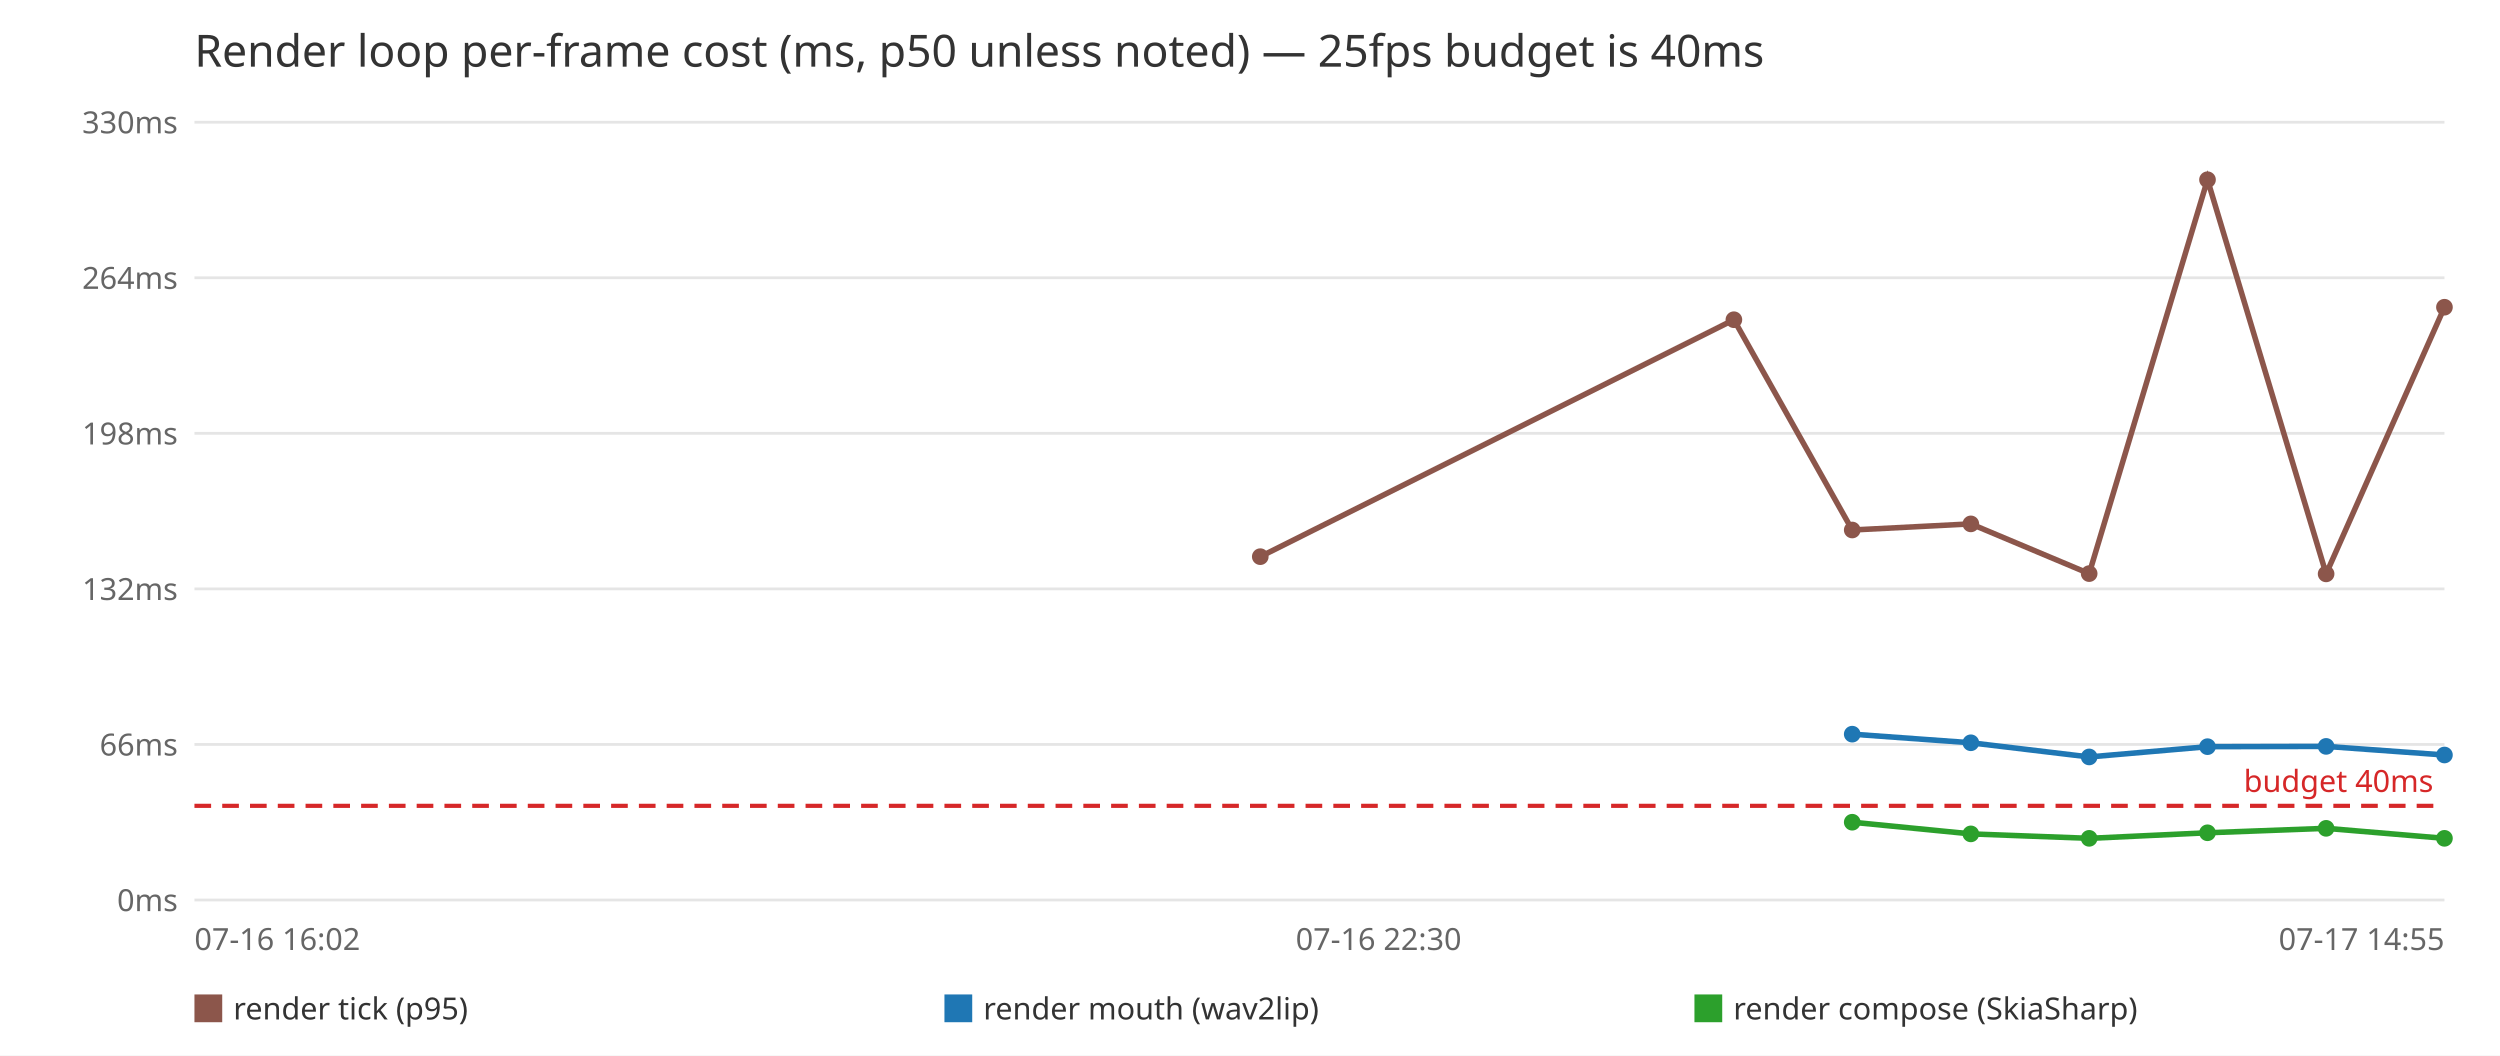
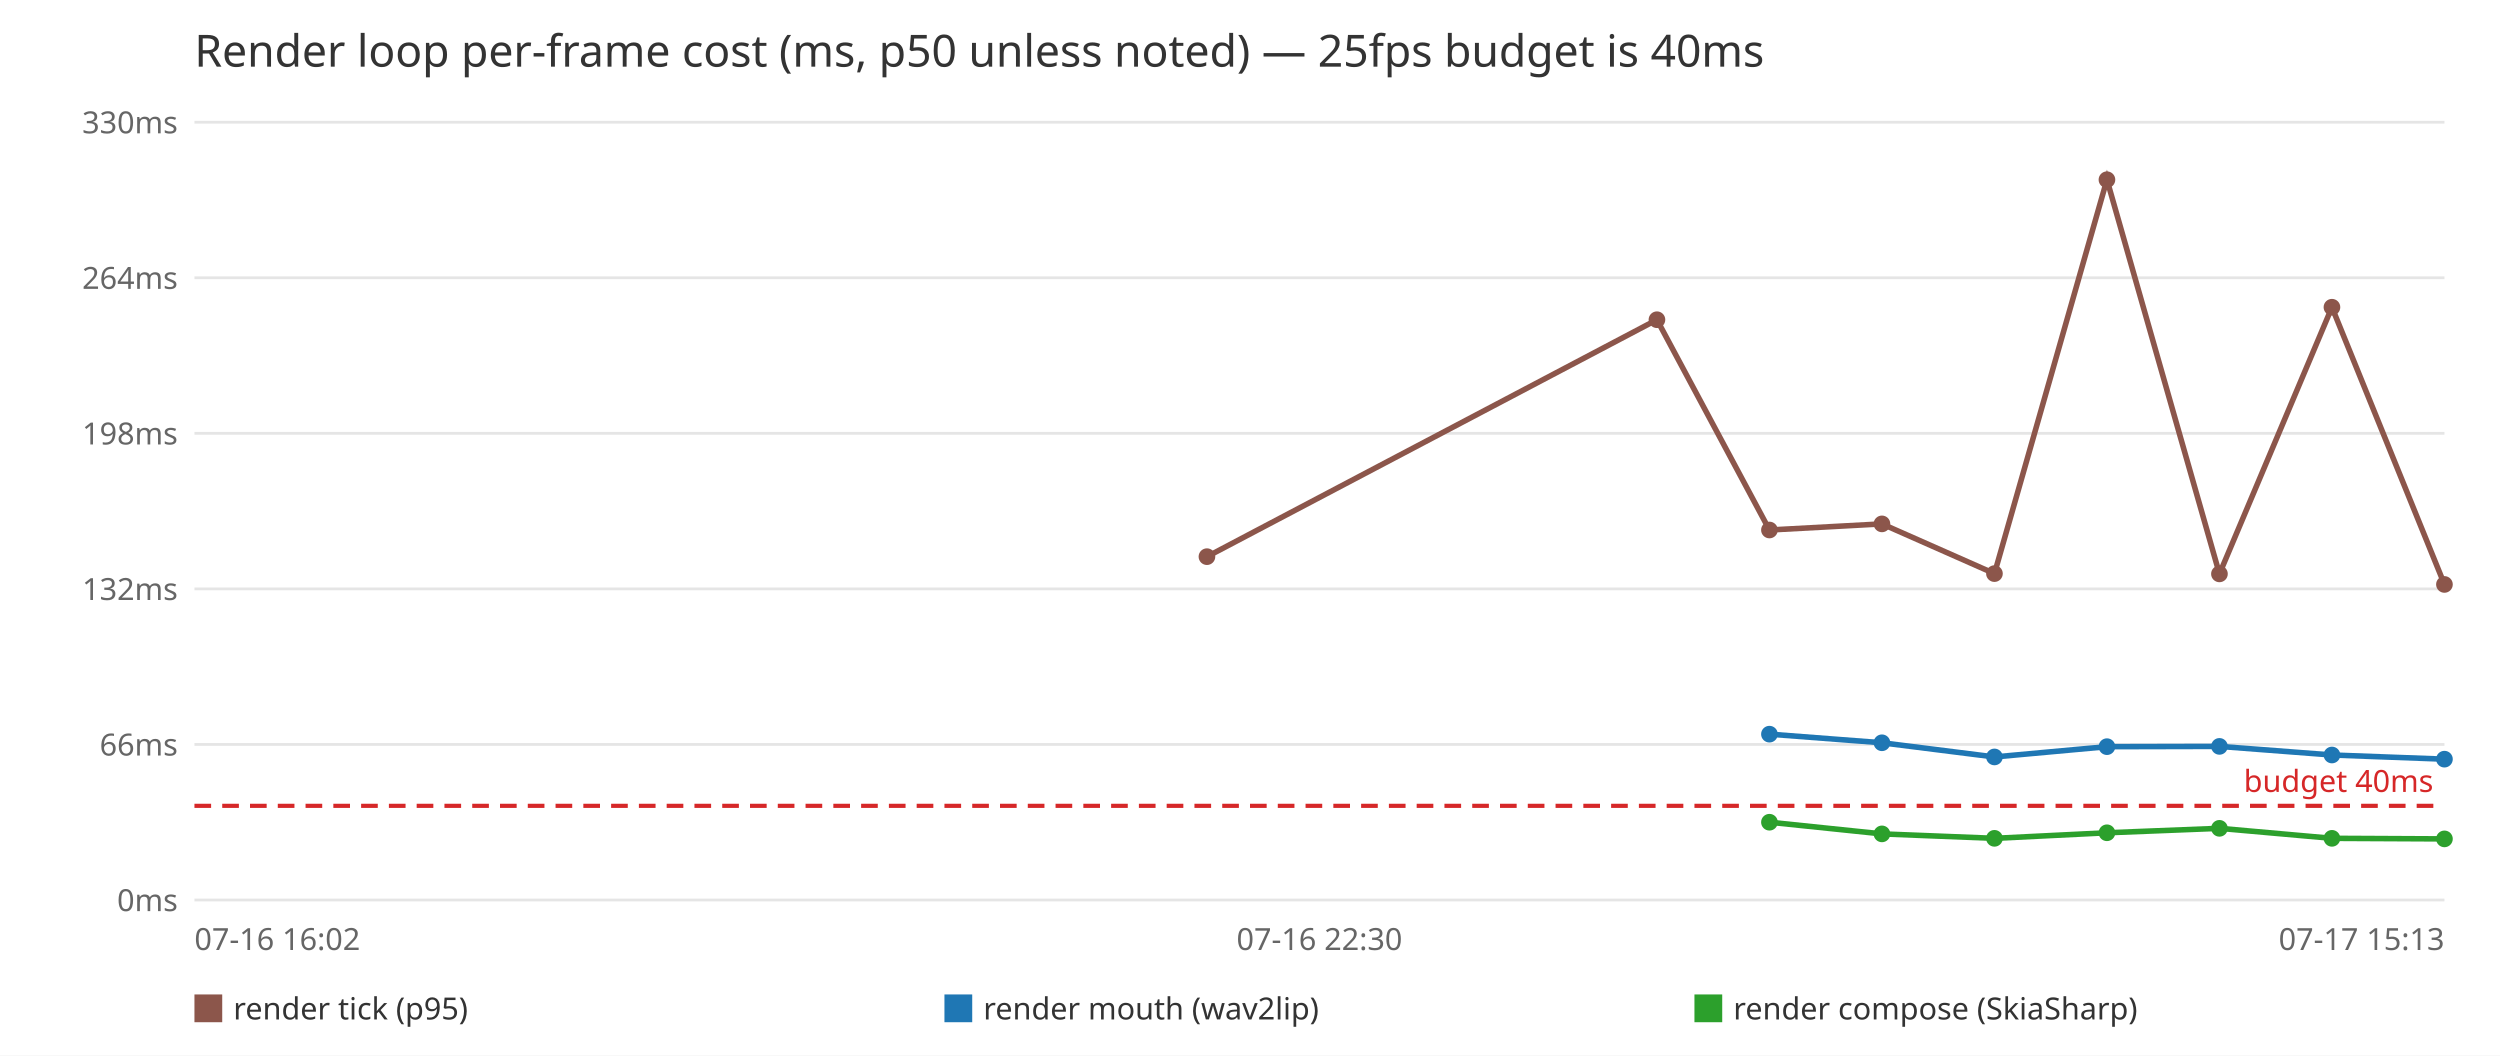
<svg xmlns="http://www.w3.org/2000/svg" width="900" height="380" viewBox="0 0 900 380" font-family="sans-serif">
  <rect width="900" height="380" fill="white" />
  <text x="70" y="24" font-size="16" fill="#333">Render loop per-frame cost (ms, p50 unless noted) — 25fps budget is 40ms</text>
  <line x1="70" y1="324.0" x2="880" y2="324.0" stroke="#e5e5e5" />
  <text x="64" y="328.0" font-size="11" fill="#666" text-anchor="end">0ms</text>
  <line x1="70" y1="268.0" x2="880" y2="268.0" stroke="#e5e5e5" />
  <text x="64" y="272.0" font-size="11" fill="#666" text-anchor="end">66ms</text>
  <line x1="70" y1="212.0" x2="880" y2="212.0" stroke="#e5e5e5" />
  <text x="64" y="216.0" font-size="11" fill="#666" text-anchor="end">132ms</text>
  <line x1="70" y1="156.0" x2="880" y2="156.0" stroke="#e5e5e5" />
  <text x="64" y="160.0" font-size="11" fill="#666" text-anchor="end">198ms</text>
  <line x1="70" y1="100.0" x2="880" y2="100.0" stroke="#e5e5e5" />
  <text x="64" y="104.0" font-size="11" fill="#666" text-anchor="end">264ms</text>
  <line x1="70" y1="44.0" x2="880" y2="44.0" stroke="#e5e5e5" />
  <text x="64" y="48.0" font-size="11" fill="#666" text-anchor="end">330ms</text>
  <line x1="70" y1="290.1" x2="880" y2="290.1" stroke="#d62728" stroke-width="1.5" stroke-dasharray="6,4" />
  <text x="876" y="285.1" font-size="11" fill="#d62728" text-anchor="end">budget 40ms</text>
  <text x="70.0" y="342" font-size="11" fill="#666" text-anchor="start">07-16 16:02</text>
-   <text x="496.3" y="342" font-size="11" fill="#666" text-anchor="middle">07-16 22:30</text>
-   <text x="880.0" y="342" font-size="11" fill="#666" text-anchor="end">07-17 14:55</text>
-   <polyline points="453.7,200.4 624.2,115.1 666.8,190.8 709.5,188.6 752.1,206.5 794.7,64.7 837.4,206.6 880.0,110.6" fill="none" stroke="#8c564b" stroke-width="2" />
-   <circle cx="453.7" cy="200.4" r="3" fill="#8c564b" />
-   <circle cx="624.2" cy="115.1" r="3" fill="#8c564b" />
-   <circle cx="666.8" cy="190.8" r="3" fill="#8c564b" />
-   <circle cx="709.5" cy="188.6" r="3" fill="#8c564b" />
-   <circle cx="752.1" cy="206.5" r="3" fill="#8c564b" />
-   <circle cx="794.7" cy="64.7" r="3" fill="#8c564b" />
-   <circle cx="837.4" cy="206.6" r="3" fill="#8c564b" />
-   <circle cx="880.0" cy="110.6" r="3" fill="#8c564b" />
+   <text x="475.0" y="342" font-size="11" fill="#666" text-anchor="middle">07-16 22:30</text>
+   <text x="880.0" y="342" font-size="11" fill="#666" text-anchor="end">07-17 15:13</text>
+   <polyline points="434.5,200.4 596.5,115.1 637.0,190.8 677.5,188.6 718.0,206.5 758.5,64.7 799.0,206.6 839.5,110.6 880.0,210.4" fill="none" stroke="#8c564b" stroke-width="2" />
+   <circle cx="434.5" cy="200.4" r="3" fill="#8c564b" />
+   <circle cx="596.5" cy="115.1" r="3" fill="#8c564b" />
+   <circle cx="637.0" cy="190.8" r="3" fill="#8c564b" />
+   <circle cx="677.5" cy="188.6" r="3" fill="#8c564b" />
+   <circle cx="718.0" cy="206.5" r="3" fill="#8c564b" />
+   <circle cx="758.5" cy="64.7" r="3" fill="#8c564b" />
+   <circle cx="799.0" cy="206.6" r="3" fill="#8c564b" />
+   <circle cx="839.5" cy="110.6" r="3" fill="#8c564b" />
+   <circle cx="880.0" cy="210.4" r="3" fill="#8c564b" />
  <rect x="70.0" y="358" width="10" height="10" fill="#8c564b" />
  <text x="84.0" y="367" font-size="11" fill="#333">render tick (p95)</text>
-   <polyline points="666.8,264.3 709.5,267.4 752.1,272.5 794.7,268.8 837.4,268.7 880.0,271.8" fill="none" stroke="#1f77b4" stroke-width="2" />
-   <circle cx="666.8" cy="264.3" r="3" fill="#1f77b4" />
-   <circle cx="709.5" cy="267.4" r="3" fill="#1f77b4" />
-   <circle cx="752.1" cy="272.5" r="3" fill="#1f77b4" />
-   <circle cx="794.7" cy="268.8" r="3" fill="#1f77b4" />
-   <circle cx="837.4" cy="268.7" r="3" fill="#1f77b4" />
-   <circle cx="880.0" cy="271.8" r="3" fill="#1f77b4" />
+   <polyline points="637.0,264.3 677.5,267.4 718.0,272.5 758.5,268.8 799.0,268.7 839.5,271.8 880.0,273.3" fill="none" stroke="#1f77b4" stroke-width="2" />
+   <circle cx="637.0" cy="264.3" r="3" fill="#1f77b4" />
+   <circle cx="677.5" cy="267.4" r="3" fill="#1f77b4" />
+   <circle cx="718.0" cy="272.5" r="3" fill="#1f77b4" />
+   <circle cx="758.5" cy="268.8" r="3" fill="#1f77b4" />
+   <circle cx="799.0" cy="268.7" r="3" fill="#1f77b4" />
+   <circle cx="839.5" cy="271.8" r="3" fill="#1f77b4" />
+   <circle cx="880.0" cy="273.3" r="3" fill="#1f77b4" />
  <rect x="340.0" y="358" width="10" height="10" fill="#1f77b4" />
  <text x="354.0" y="367" font-size="11" fill="#333">render mouth (wav2lip)</text>
-   <polyline points="666.8,296.0 709.5,300.2 752.1,301.8 794.7,299.8 837.4,298.2 880.0,301.8" fill="none" stroke="#2ca02c" stroke-width="2" />
-   <circle cx="666.8" cy="296.0" r="3" fill="#2ca02c" />
-   <circle cx="709.5" cy="300.2" r="3" fill="#2ca02c" />
-   <circle cx="752.1" cy="301.8" r="3" fill="#2ca02c" />
-   <circle cx="794.7" cy="299.8" r="3" fill="#2ca02c" />
-   <circle cx="837.4" cy="298.2" r="3" fill="#2ca02c" />
-   <circle cx="880.0" cy="301.8" r="3" fill="#2ca02c" />
+   <polyline points="637.0,296.0 677.5,300.2 718.0,301.8 758.5,299.8 799.0,298.2 839.5,301.8 880.0,302.0" fill="none" stroke="#2ca02c" stroke-width="2" />
+   <circle cx="637.0" cy="296.0" r="3" fill="#2ca02c" />
+   <circle cx="677.5" cy="300.2" r="3" fill="#2ca02c" />
+   <circle cx="718.0" cy="301.8" r="3" fill="#2ca02c" />
+   <circle cx="758.5" cy="299.8" r="3" fill="#2ca02c" />
+   <circle cx="799.0" cy="298.2" r="3" fill="#2ca02c" />
+   <circle cx="839.5" cy="301.8" r="3" fill="#2ca02c" />
+   <circle cx="880.0" cy="302.0" r="3" fill="#2ca02c" />
  <rect x="610.0" y="358" width="10" height="10" fill="#2ca02c" />
  <text x="624.0" y="367" font-size="11" fill="#333">render compose (SkiaSharp)</text>
</svg>
